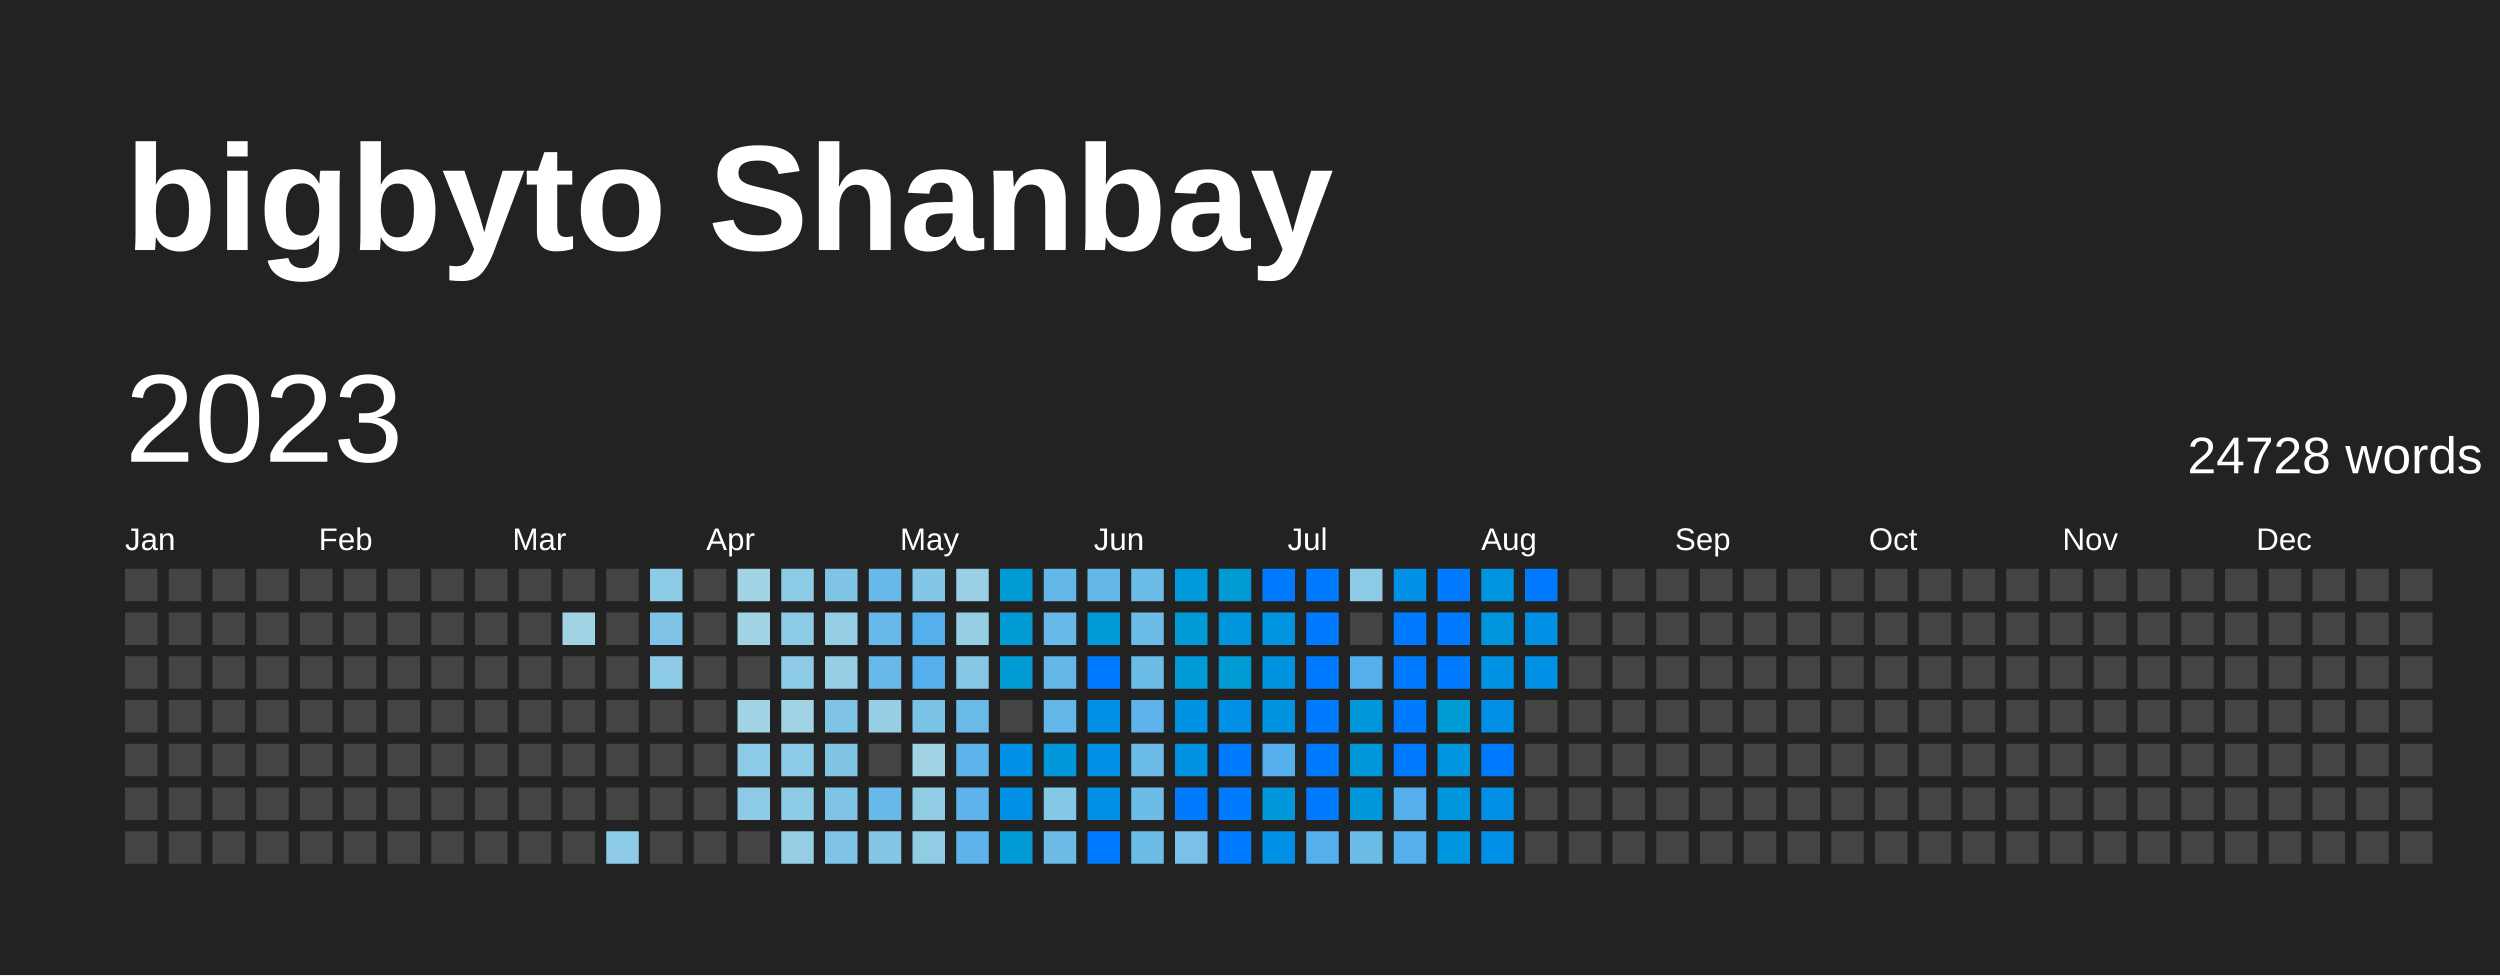
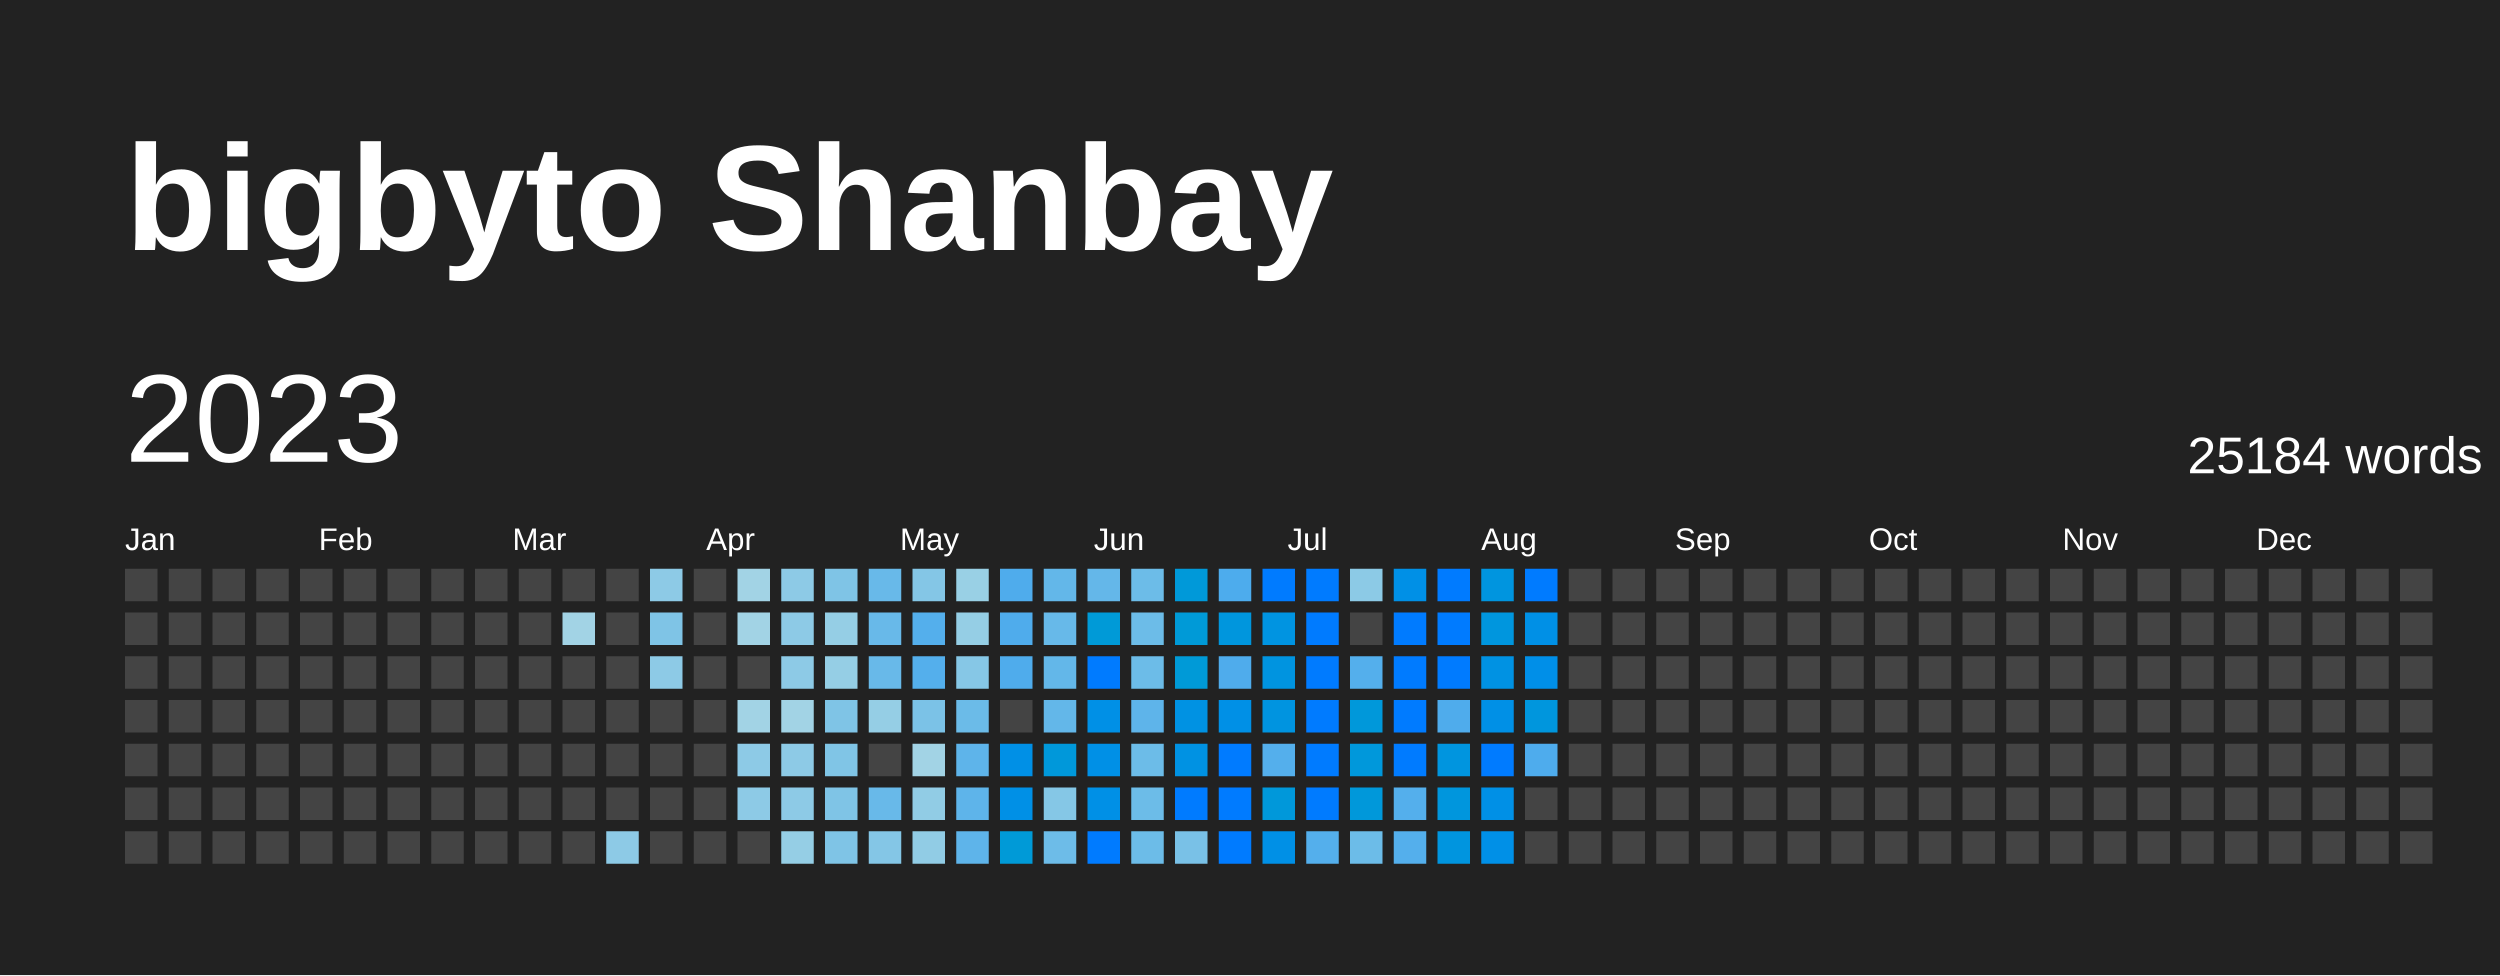
<svg xmlns="http://www.w3.org/2000/svg" baseProfile="full" height="78mm" version="1.1" viewBox="0,0,200,78" width="200mm">
  <defs />
  <rect fill="#222222" height="78" width="200" x="0" y="0" />
  <text fill="#FFFFFF" style="font-size:12px; font-family:Arial; font-weight:bold;" x="10" y="20">bigbyto Shanbay</text>
  <text dominant-baseline="hanging" fill="#FFFFFF" style="font-size:10.0px; font-family:Arial;" x="10" y="30">2023</text>
-   <text dominant-baseline="hanging" fill="#FFFFFF" style="font-size:4.125px; font-family:Arial;" x="175" y="35">24728 words</text>
+   <text dominant-baseline="hanging" fill="#FFFFFF" style="font-size:4.125px; font-family:Arial;" x="175" y="35">25184 words</text>
  <text fill="#FFFFFF" style="font-size:2.5px; font-family:Arial" x="10.0" y="44">Jan</text>
  <text fill="#FFFFFF" style="font-size:2.5px; font-family:Arial" x="25.5" y="44">Feb</text>
  <text fill="#FFFFFF" style="font-size:2.5px; font-family:Arial" x="41.0" y="44">Mar</text>
  <text fill="#FFFFFF" style="font-size:2.5px; font-family:Arial" x="56.5" y="44">Apr</text>
  <text fill="#FFFFFF" style="font-size:2.5px; font-family:Arial" x="72.0" y="44">May</text>
  <text fill="#FFFFFF" style="font-size:2.5px; font-family:Arial" x="87.5" y="44">Jun</text>
  <text fill="#FFFFFF" style="font-size:2.5px; font-family:Arial" x="103.0" y="44">Jul</text>
  <text fill="#FFFFFF" style="font-size:2.5px; font-family:Arial" x="118.5" y="44">Aug</text>
  <text fill="#FFFFFF" style="font-size:2.5px; font-family:Arial" x="134.0" y="44">Sep</text>
  <text fill="#FFFFFF" style="font-size:2.5px; font-family:Arial" x="149.5" y="44">Oct</text>
  <text fill="#FFFFFF" style="font-size:2.5px; font-family:Arial" x="165.0" y="44">Nov</text>
  <text fill="#FFFFFF" style="font-size:2.5px; font-family:Arial" x="180.5" y="44">Dec</text>
  <rect fill="#444444" height="2.6" width="2.6" x="10.0" y="45.5" />
  <rect fill="#444444" height="2.6" width="2.6" x="10.0" y="49.0" />
  <rect fill="#444444" height="2.6" width="2.6" x="10.0" y="52.5" />
  <rect fill="#444444" height="2.6" width="2.6" x="10.0" y="56.0" />
  <rect fill="#444444" height="2.6" width="2.6" x="10.0" y="59.5" />
  <rect fill="#444444" height="2.6" width="2.6" x="10.0" y="63.0" />
  <rect fill="#444444" height="2.6" width="2.6" x="10.0" y="66.5" />
  <rect fill="#444444" height="2.6" width="2.6" x="13.5" y="45.5" />
  <rect fill="#444444" height="2.6" width="2.6" x="13.5" y="49.0" />
  <rect fill="#444444" height="2.6" width="2.6" x="13.5" y="52.5" />
  <rect fill="#444444" height="2.6" width="2.6" x="13.5" y="56.0" />
  <rect fill="#444444" height="2.6" width="2.6" x="13.5" y="59.5" />
  <rect fill="#444444" height="2.6" width="2.6" x="13.5" y="63.0" />
  <rect fill="#444444" height="2.6" width="2.6" x="13.5" y="66.5" />
  <rect fill="#444444" height="2.6" width="2.6" x="17.0" y="45.5" />
  <rect fill="#444444" height="2.6" width="2.6" x="17.0" y="49.0" />
  <rect fill="#444444" height="2.6" width="2.6" x="17.0" y="52.5" />
  <rect fill="#444444" height="2.6" width="2.6" x="17.0" y="56.0" />
  <rect fill="#444444" height="2.6" width="2.6" x="17.0" y="59.5" />
  <rect fill="#444444" height="2.6" width="2.6" x="17.0" y="63.0" />
  <rect fill="#444444" height="2.6" width="2.6" x="17.0" y="66.5" />
  <rect fill="#444444" height="2.6" width="2.6" x="20.5" y="45.5" />
  <rect fill="#444444" height="2.6" width="2.6" x="20.5" y="49.0" />
  <rect fill="#444444" height="2.6" width="2.6" x="20.5" y="52.5" />
  <rect fill="#444444" height="2.6" width="2.6" x="20.5" y="56.0" />
  <rect fill="#444444" height="2.6" width="2.6" x="20.5" y="59.5" />
  <rect fill="#444444" height="2.6" width="2.6" x="20.5" y="63.0" />
  <rect fill="#444444" height="2.6" width="2.6" x="20.5" y="66.5" />
  <rect fill="#444444" height="2.6" width="2.6" x="24.0" y="45.5" />
  <rect fill="#444444" height="2.6" width="2.6" x="24.0" y="49.0" />
  <rect fill="#444444" height="2.6" width="2.6" x="24.0" y="52.5" />
  <rect fill="#444444" height="2.6" width="2.6" x="24.0" y="56.0" />
  <rect fill="#444444" height="2.6" width="2.6" x="24.0" y="59.5" />
  <rect fill="#444444" height="2.6" width="2.6" x="24.0" y="63.0" />
  <rect fill="#444444" height="2.6" width="2.6" x="24.0" y="66.5" />
  <rect fill="#444444" height="2.6" width="2.6" x="27.5" y="45.5" />
  <rect fill="#444444" height="2.6" width="2.6" x="27.5" y="49.0" />
  <rect fill="#444444" height="2.6" width="2.6" x="27.5" y="52.5" />
  <rect fill="#444444" height="2.6" width="2.6" x="27.5" y="56.0" />
  <rect fill="#444444" height="2.6" width="2.6" x="27.5" y="59.5" />
  <rect fill="#444444" height="2.6" width="2.6" x="27.5" y="63.0" />
  <rect fill="#444444" height="2.6" width="2.6" x="27.5" y="66.5" />
  <rect fill="#444444" height="2.6" width="2.6" x="31.0" y="45.5" />
  <rect fill="#444444" height="2.6" width="2.6" x="31.0" y="49.0" />
  <rect fill="#444444" height="2.6" width="2.6" x="31.0" y="52.5" />
  <rect fill="#444444" height="2.6" width="2.6" x="31.0" y="56.0" />
  <rect fill="#444444" height="2.6" width="2.6" x="31.0" y="59.5" />
  <rect fill="#444444" height="2.6" width="2.6" x="31.0" y="63.0" />
  <rect fill="#444444" height="2.6" width="2.6" x="31.0" y="66.5" />
  <rect fill="#444444" height="2.6" width="2.6" x="34.5" y="45.5" />
  <rect fill="#444444" height="2.6" width="2.6" x="34.5" y="49.0" />
  <rect fill="#444444" height="2.6" width="2.6" x="34.5" y="52.5" />
  <rect fill="#444444" height="2.6" width="2.6" x="34.5" y="56.0" />
  <rect fill="#444444" height="2.6" width="2.6" x="34.5" y="59.5" />
  <rect fill="#444444" height="2.6" width="2.6" x="34.5" y="63.0" />
  <rect fill="#444444" height="2.6" width="2.6" x="34.5" y="66.5" />
  <rect fill="#444444" height="2.6" width="2.6" x="38.0" y="45.5" />
  <rect fill="#444444" height="2.6" width="2.6" x="38.0" y="49.0" />
  <rect fill="#444444" height="2.6" width="2.6" x="38.0" y="52.5" />
  <rect fill="#444444" height="2.6" width="2.6" x="38.0" y="56.0" />
  <rect fill="#444444" height="2.6" width="2.6" x="38.0" y="59.5" />
  <rect fill="#444444" height="2.6" width="2.6" x="38.0" y="63.0" />
  <rect fill="#444444" height="2.6" width="2.6" x="38.0" y="66.5" />
  <rect fill="#444444" height="2.6" width="2.6" x="41.5" y="45.5" />
  <rect fill="#444444" height="2.6" width="2.6" x="41.5" y="49.0" />
  <rect fill="#444444" height="2.6" width="2.6" x="41.5" y="52.5" />
  <rect fill="#444444" height="2.6" width="2.6" x="41.5" y="56.0" />
  <rect fill="#444444" height="2.6" width="2.6" x="41.5" y="59.5" />
  <rect fill="#444444" height="2.6" width="2.6" x="41.5" y="63.0" />
  <rect fill="#444444" height="2.6" width="2.6" x="41.5" y="66.5" />
  <rect fill="#444444" height="2.6" width="2.6" x="45.0" y="45.5" />
  <rect fill="#a2d3e5" height="2.6" width="2.6" x="45.0" y="49.0" />
  <rect fill="#444444" height="2.6" width="2.6" x="45.0" y="52.5" />
  <rect fill="#444444" height="2.6" width="2.6" x="45.0" y="56.0" />
  <rect fill="#444444" height="2.6" width="2.6" x="45.0" y="59.5" />
  <rect fill="#444444" height="2.6" width="2.6" x="45.0" y="63.0" />
  <rect fill="#444444" height="2.6" width="2.6" x="45.0" y="66.5" />
  <rect fill="#444444" height="2.6" width="2.6" x="48.5" y="45.5" />
  <rect fill="#444444" height="2.6" width="2.6" x="48.5" y="49.0" />
  <rect fill="#444444" height="2.6" width="2.6" x="48.5" y="52.5" />
  <rect fill="#444444" height="2.6" width="2.6" x="48.5" y="56.0" />
  <rect fill="#444444" height="2.6" width="2.6" x="48.5" y="59.5" />
  <rect fill="#444444" height="2.6" width="2.6" x="48.5" y="63.0" />
  <rect fill="#8dcae6" height="2.6" width="2.6" x="48.5" y="66.5" />
  <rect fill="#8dcae6" height="2.6" width="2.6" x="52.0" y="45.5" />
  <rect fill="#7fc4e6" height="2.6" width="2.6" x="52.0" y="49.0" />
  <rect fill="#8dcae6" height="2.6" width="2.6" x="52.0" y="52.5" />
  <rect fill="#444444" height="2.6" width="2.6" x="52.0" y="56.0" />
  <rect fill="#444444" height="2.6" width="2.6" x="52.0" y="59.5" />
  <rect fill="#444444" height="2.6" width="2.6" x="52.0" y="63.0" />
  <rect fill="#444444" height="2.6" width="2.6" x="52.0" y="66.5" />
  <rect fill="#444444" height="2.6" width="2.6" x="55.5" y="45.5" />
  <rect fill="#444444" height="2.6" width="2.6" x="55.5" y="49.0" />
  <rect fill="#444444" height="2.6" width="2.6" x="55.5" y="52.5" />
  <rect fill="#444444" height="2.6" width="2.6" x="55.5" y="56.0" />
  <rect fill="#444444" height="2.6" width="2.6" x="55.5" y="59.5" />
  <rect fill="#444444" height="2.6" width="2.6" x="55.5" y="63.0" />
  <rect fill="#444444" height="2.6" width="2.6" x="55.5" y="66.5" />
  <rect fill="#a2d3e5" height="2.6" width="2.6" x="59.0" y="45.5" />
  <rect fill="#a2d3e5" height="2.6" width="2.6" x="59.0" y="49.0" />
  <rect fill="#444444" height="2.6" width="2.6" x="59.0" y="52.5" />
  <rect fill="#a2d3e5" height="2.6" width="2.6" x="59.0" y="56.0" />
  <rect fill="#8dcae6" height="2.6" width="2.6" x="59.0" y="59.5" />
  <rect fill="#8dcae6" height="2.6" width="2.6" x="59.0" y="63.0" />
  <rect fill="#444444" height="2.6" width="2.6" x="59.0" y="66.5" />
  <rect fill="#8dcae6" height="2.6" width="2.6" x="62.5" y="45.5" />
  <rect fill="#8dcae6" height="2.6" width="2.6" x="62.5" y="49.0" />
  <rect fill="#8dcae6" height="2.6" width="2.6" x="62.5" y="52.5" />
  <rect fill="#a2d3e5" height="2.6" width="2.6" x="62.5" y="56.0" />
  <rect fill="#8dcae6" height="2.6" width="2.6" x="62.5" y="59.5" />
  <rect fill="#8dcae6" height="2.6" width="2.6" x="62.5" y="63.0" />
  <rect fill="#95cee5" height="2.6" width="2.6" x="62.5" y="66.5" />
  <rect fill="#7fc4e6" height="2.6" width="2.6" x="66.0" y="45.5" />
  <rect fill="#95cee5" height="2.6" width="2.6" x="66.0" y="49.0" />
  <rect fill="#95cee5" height="2.6" width="2.6" x="66.0" y="52.5" />
  <rect fill="#7fc4e6" height="2.6" width="2.6" x="66.0" y="56.0" />
  <rect fill="#80c5e6" height="2.6" width="2.6" x="66.0" y="59.5" />
  <rect fill="#7fc4e6" height="2.6" width="2.6" x="66.0" y="63.0" />
  <rect fill="#7fc4e6" height="2.6" width="2.6" x="66.0" y="66.5" />
  <rect fill="#68b9e9" height="2.6" width="2.6" x="69.5" y="45.5" />
  <rect fill="#68b9e9" height="2.6" width="2.6" x="69.5" y="49.0" />
  <rect fill="#68b9e9" height="2.6" width="2.6" x="69.5" y="52.5" />
  <rect fill="#95cee5" height="2.6" width="2.6" x="69.5" y="56.0" />
  <rect fill="#444444" height="2.6" width="2.6" x="69.5" y="59.5" />
  <rect fill="#68b9e9" height="2.6" width="2.6" x="69.5" y="63.0" />
  <rect fill="#84c6e6" height="2.6" width="2.6" x="69.5" y="66.5" />
  <rect fill="#84c6e6" height="2.6" width="2.6" x="73.0" y="45.5" />
  <rect fill="#54afec" height="2.6" width="2.6" x="73.0" y="49.0" />
  <rect fill="#54afec" height="2.6" width="2.6" x="73.0" y="52.5" />
  <rect fill="#7bc2e7" height="2.6" width="2.6" x="73.0" y="56.0" />
  <rect fill="#a2d3e5" height="2.6" width="2.6" x="73.0" y="59.5" />
  <rect fill="#91cce5" height="2.6" width="2.6" x="73.0" y="63.0" />
  <rect fill="#91cce5" height="2.6" width="2.6" x="73.0" y="66.5" />
  <rect fill="#99d0e5" height="2.6" width="2.6" x="76.5" y="45.5" />
  <rect fill="#95cee5" height="2.6" width="2.6" x="76.5" y="49.0" />
  <rect fill="#86c7e6" height="2.6" width="2.6" x="76.5" y="52.5" />
  <rect fill="#6bbbe8" height="2.6" width="2.6" x="76.5" y="56.0" />
  <rect fill="#5eb4ea" height="2.6" width="2.6" x="76.5" y="59.5" />
  <rect fill="#5eb4ea" height="2.6" width="2.6" x="76.5" y="63.0" />
  <rect fill="#5eb4ea" height="2.6" width="2.6" x="76.5" y="66.5" />
-   <rect fill="#009bd4" height="2.6" width="2.6" x="80.0" y="45.5" />
-   <rect fill="#009bd4" height="2.6" width="2.6" x="80.0" y="49.0" />
-   <rect fill="#009bd4" height="2.6" width="2.6" x="80.0" y="52.5" />
+   <rect fill="#4facec" height="2.6" width="2.6" x="80.0" y="45.5" />
+   <rect fill="#4facec" height="2.6" width="2.6" x="80.0" y="49.0" />
+   <rect fill="#4facec" height="2.6" width="2.6" x="80.0" y="52.5" />
  <rect fill="#444444" height="2.6" width="2.6" x="80.0" y="56.0" />
  <rect fill="#0090e6" height="2.6" width="2.6" x="80.0" y="59.5" />
  <rect fill="#0090e6" height="2.6" width="2.6" x="80.0" y="63.0" />
  <rect fill="#009ad7" height="2.6" width="2.6" x="80.0" y="66.5" />
  <rect fill="#63b7e9" height="2.6" width="2.6" x="83.5" y="45.5" />
  <rect fill="#67b9e9" height="2.6" width="2.6" x="83.5" y="49.0" />
  <rect fill="#63b7e9" height="2.6" width="2.6" x="83.5" y="52.5" />
  <rect fill="#63b7e9" height="2.6" width="2.6" x="83.5" y="56.0" />
  <rect fill="#0098da" height="2.6" width="2.6" x="83.5" y="59.5" />
  <rect fill="#85c7e6" height="2.6" width="2.6" x="83.5" y="63.0" />
  <rect fill="#6dbce8" height="2.6" width="2.6" x="83.5" y="66.5" />
  <rect fill="#64b7e9" height="2.6" width="2.6" x="87.0" y="45.5" />
  <rect fill="#009ad7" height="2.6" width="2.6" x="87.0" y="49.0" />
  <rect fill="#007BFF" height="2.6" width="2.6" x="87.0" y="52.5" />
  <rect fill="#0090e6" height="2.6" width="2.6" x="87.0" y="56.0" />
  <rect fill="#0090e6" height="2.6" width="2.6" x="87.0" y="59.5" />
  <rect fill="#0090e6" height="2.6" width="2.6" x="87.0" y="63.0" />
  <rect fill="#007BFF" height="2.6" width="2.6" x="87.0" y="66.5" />
  <rect fill="#6cbce8" height="2.6" width="2.6" x="90.5" y="45.5" />
  <rect fill="#6cbce8" height="2.6" width="2.6" x="90.5" y="49.0" />
  <rect fill="#6cbce8" height="2.6" width="2.6" x="90.5" y="52.5" />
  <rect fill="#5eb4ea" height="2.6" width="2.6" x="90.5" y="56.0" />
  <rect fill="#6cbce8" height="2.6" width="2.6" x="90.5" y="59.5" />
  <rect fill="#6cbce8" height="2.6" width="2.6" x="90.5" y="63.0" />
  <rect fill="#6cbce8" height="2.6" width="2.6" x="90.5" y="66.5" />
  <rect fill="#0099d9" height="2.6" width="2.6" x="94.0" y="45.5" />
  <rect fill="#009ad7" height="2.6" width="2.6" x="94.0" y="49.0" />
  <rect fill="#009ad7" height="2.6" width="2.6" x="94.0" y="52.5" />
  <rect fill="#0092e3" height="2.6" width="2.6" x="94.0" y="56.0" />
  <rect fill="#0092e3" height="2.6" width="2.6" x="94.0" y="59.5" />
  <rect fill="#007BFF" height="2.6" width="2.6" x="94.0" y="63.0" />
  <rect fill="#79c1e7" height="2.6" width="2.6" x="94.0" y="66.5" />
-   <rect fill="#009bd5" height="2.6" width="2.6" x="97.5" y="45.5" />
+   <rect fill="#4daced" height="2.6" width="2.6" x="97.5" y="45.5" />
  <rect fill="#0096dd" height="2.6" width="2.6" x="97.5" y="49.0" />
-   <rect fill="#009bd4" height="2.6" width="2.6" x="97.5" y="52.5" />
+   <rect fill="#4facec" height="2.6" width="2.6" x="97.5" y="52.5" />
  <rect fill="#0090e6" height="2.6" width="2.6" x="97.5" y="56.0" />
  <rect fill="#007BFF" height="2.6" width="2.6" x="97.5" y="59.5" />
  <rect fill="#007BFF" height="2.6" width="2.6" x="97.5" y="63.0" />
  <rect fill="#007BFF" height="2.6" width="2.6" x="97.5" y="66.5" />
  <rect fill="#007BFF" height="2.6" width="2.6" x="101.0" y="45.5" />
  <rect fill="#0094e1" height="2.6" width="2.6" x="101.0" y="49.0" />
  <rect fill="#0094e0" height="2.6" width="2.6" x="101.0" y="52.5" />
  <rect fill="#0094e0" height="2.6" width="2.6" x="101.0" y="56.0" />
  <rect fill="#54afec" height="2.6" width="2.6" x="101.0" y="59.5" />
  <rect fill="#0098da" height="2.6" width="2.6" x="101.0" y="63.0" />
  <rect fill="#0090e6" height="2.6" width="2.6" x="101.0" y="66.5" />
  <rect fill="#007BFF" height="2.6" width="2.6" x="104.5" y="45.5" />
  <rect fill="#007BFF" height="2.6" width="2.6" x="104.5" y="49.0" />
  <rect fill="#007BFF" height="2.6" width="2.6" x="104.5" y="52.5" />
  <rect fill="#007BFF" height="2.6" width="2.6" x="104.5" y="56.0" />
  <rect fill="#007BFF" height="2.6" width="2.6" x="104.5" y="59.5" />
  <rect fill="#007BFF" height="2.6" width="2.6" x="104.5" y="63.0" />
  <rect fill="#54afec" height="2.6" width="2.6" x="104.5" y="66.5" />
  <rect fill="#8ccae6" height="2.6" width="2.6" x="108.0" y="45.5" />
  <rect fill="#444444" height="2.6" width="2.6" x="108.0" y="49.0" />
  <rect fill="#54afec" height="2.6" width="2.6" x="108.0" y="52.5" />
  <rect fill="#0098da" height="2.6" width="2.6" x="108.0" y="56.0" />
  <rect fill="#0098db" height="2.6" width="2.6" x="108.0" y="59.5" />
  <rect fill="#0098da" height="2.6" width="2.6" x="108.0" y="63.0" />
  <rect fill="#6cbce8" height="2.6" width="2.6" x="108.0" y="66.5" />
  <rect fill="#0090e6" height="2.6" width="2.6" x="111.5" y="45.5" />
  <rect fill="#007BFF" height="2.6" width="2.6" x="111.5" y="49.0" />
  <rect fill="#007BFF" height="2.6" width="2.6" x="111.5" y="52.5" />
  <rect fill="#007BFF" height="2.6" width="2.6" x="111.5" y="56.0" />
  <rect fill="#007BFF" height="2.6" width="2.6" x="111.5" y="59.5" />
  <rect fill="#54afec" height="2.6" width="2.6" x="111.5" y="63.0" />
  <rect fill="#54afec" height="2.6" width="2.6" x="111.5" y="66.5" />
  <rect fill="#007BFF" height="2.6" width="2.6" x="115.0" y="45.5" />
  <rect fill="#007BFF" height="2.6" width="2.6" x="115.0" y="49.0" />
  <rect fill="#007BFF" height="2.6" width="2.6" x="115.0" y="52.5" />
-   <rect fill="#009bd4" height="2.6" width="2.6" x="115.0" y="56.0" />
+   <rect fill="#4facec" height="2.6" width="2.6" x="115.0" y="56.0" />
  <rect fill="#0095df" height="2.6" width="2.6" x="115.0" y="59.5" />
  <rect fill="#0096dd" height="2.6" width="2.6" x="115.0" y="63.0" />
  <rect fill="#0095df" height="2.6" width="2.6" x="115.0" y="66.5" />
  <rect fill="#0095df" height="2.6" width="2.6" x="118.5" y="45.5" />
  <rect fill="#0096de" height="2.6" width="2.6" x="118.5" y="49.0" />
  <rect fill="#0092e3" height="2.6" width="2.6" x="118.5" y="52.5" />
  <rect fill="#0090e6" height="2.6" width="2.6" x="118.5" y="56.0" />
  <rect fill="#007BFF" height="2.6" width="2.6" x="118.5" y="59.5" />
  <rect fill="#0090e6" height="2.6" width="2.6" x="118.5" y="63.0" />
  <rect fill="#0090e7" height="2.6" width="2.6" x="118.5" y="66.5" />
  <rect fill="#007BFF" height="2.6" width="2.6" x="122.0" y="45.5" />
  <rect fill="#0090e6" height="2.6" width="2.6" x="122.0" y="49.0" />
-   <rect fill="#0090e6" height="2.6" width="2.6" x="122.0" y="52.5" />
-   <rect fill="#444444" height="2.6" width="2.6" x="122.0" y="56.0" />
-   <rect fill="#444444" height="2.6" width="2.6" x="122.0" y="59.5" />
+   <rect fill="#008fe8" height="2.6" width="2.6" x="122.0" y="52.5" />
+   <rect fill="#0096dd" height="2.6" width="2.6" x="122.0" y="56.0" />
+   <rect fill="#4eaced" height="2.6" width="2.6" x="122.0" y="59.5" />
  <rect fill="#444444" height="2.6" width="2.6" x="122.0" y="63.0" />
  <rect fill="#444444" height="2.6" width="2.6" x="122.0" y="66.5" />
  <rect fill="#444444" height="2.6" width="2.6" x="125.5" y="45.5" />
  <rect fill="#444444" height="2.6" width="2.6" x="125.5" y="49.0" />
  <rect fill="#444444" height="2.6" width="2.6" x="125.5" y="52.5" />
  <rect fill="#444444" height="2.6" width="2.6" x="125.5" y="56.0" />
  <rect fill="#444444" height="2.6" width="2.6" x="125.5" y="59.5" />
  <rect fill="#444444" height="2.6" width="2.6" x="125.5" y="63.0" />
  <rect fill="#444444" height="2.6" width="2.6" x="125.5" y="66.5" />
  <rect fill="#444444" height="2.6" width="2.6" x="129.0" y="45.5" />
  <rect fill="#444444" height="2.6" width="2.6" x="129.0" y="49.0" />
  <rect fill="#444444" height="2.6" width="2.6" x="129.0" y="52.5" />
  <rect fill="#444444" height="2.6" width="2.6" x="129.0" y="56.0" />
  <rect fill="#444444" height="2.6" width="2.6" x="129.0" y="59.5" />
  <rect fill="#444444" height="2.6" width="2.6" x="129.0" y="63.0" />
  <rect fill="#444444" height="2.6" width="2.6" x="129.0" y="66.5" />
  <rect fill="#444444" height="2.6" width="2.6" x="132.5" y="45.5" />
  <rect fill="#444444" height="2.6" width="2.6" x="132.5" y="49.0" />
  <rect fill="#444444" height="2.6" width="2.6" x="132.5" y="52.5" />
  <rect fill="#444444" height="2.6" width="2.6" x="132.5" y="56.0" />
  <rect fill="#444444" height="2.6" width="2.6" x="132.5" y="59.5" />
  <rect fill="#444444" height="2.6" width="2.6" x="132.5" y="63.0" />
  <rect fill="#444444" height="2.6" width="2.6" x="132.5" y="66.5" />
  <rect fill="#444444" height="2.6" width="2.6" x="136.0" y="45.5" />
  <rect fill="#444444" height="2.6" width="2.6" x="136.0" y="49.0" />
  <rect fill="#444444" height="2.6" width="2.6" x="136.0" y="52.5" />
  <rect fill="#444444" height="2.6" width="2.6" x="136.0" y="56.0" />
  <rect fill="#444444" height="2.6" width="2.6" x="136.0" y="59.5" />
  <rect fill="#444444" height="2.6" width="2.6" x="136.0" y="63.0" />
  <rect fill="#444444" height="2.6" width="2.6" x="136.0" y="66.5" />
  <rect fill="#444444" height="2.6" width="2.6" x="139.5" y="45.5" />
  <rect fill="#444444" height="2.6" width="2.6" x="139.5" y="49.0" />
  <rect fill="#444444" height="2.6" width="2.6" x="139.5" y="52.5" />
  <rect fill="#444444" height="2.6" width="2.6" x="139.5" y="56.0" />
  <rect fill="#444444" height="2.6" width="2.6" x="139.5" y="59.5" />
  <rect fill="#444444" height="2.6" width="2.6" x="139.5" y="63.0" />
  <rect fill="#444444" height="2.6" width="2.6" x="139.5" y="66.5" />
  <rect fill="#444444" height="2.6" width="2.6" x="143.0" y="45.5" />
  <rect fill="#444444" height="2.6" width="2.6" x="143.0" y="49.0" />
  <rect fill="#444444" height="2.6" width="2.6" x="143.0" y="52.5" />
  <rect fill="#444444" height="2.6" width="2.6" x="143.0" y="56.0" />
  <rect fill="#444444" height="2.6" width="2.6" x="143.0" y="59.5" />
  <rect fill="#444444" height="2.6" width="2.6" x="143.0" y="63.0" />
  <rect fill="#444444" height="2.6" width="2.6" x="143.0" y="66.5" />
  <rect fill="#444444" height="2.6" width="2.6" x="146.5" y="45.5" />
  <rect fill="#444444" height="2.6" width="2.6" x="146.5" y="49.0" />
  <rect fill="#444444" height="2.6" width="2.6" x="146.5" y="52.5" />
  <rect fill="#444444" height="2.6" width="2.6" x="146.5" y="56.0" />
  <rect fill="#444444" height="2.6" width="2.6" x="146.5" y="59.5" />
  <rect fill="#444444" height="2.6" width="2.6" x="146.5" y="63.0" />
  <rect fill="#444444" height="2.6" width="2.6" x="146.5" y="66.5" />
  <rect fill="#444444" height="2.6" width="2.6" x="150.0" y="45.5" />
  <rect fill="#444444" height="2.6" width="2.6" x="150.0" y="49.0" />
  <rect fill="#444444" height="2.6" width="2.6" x="150.0" y="52.5" />
  <rect fill="#444444" height="2.6" width="2.6" x="150.0" y="56.0" />
  <rect fill="#444444" height="2.6" width="2.6" x="150.0" y="59.5" />
  <rect fill="#444444" height="2.6" width="2.6" x="150.0" y="63.0" />
  <rect fill="#444444" height="2.6" width="2.6" x="150.0" y="66.5" />
  <rect fill="#444444" height="2.6" width="2.6" x="153.5" y="45.5" />
  <rect fill="#444444" height="2.6" width="2.6" x="153.5" y="49.0" />
  <rect fill="#444444" height="2.6" width="2.6" x="153.5" y="52.5" />
  <rect fill="#444444" height="2.6" width="2.6" x="153.5" y="56.0" />
  <rect fill="#444444" height="2.6" width="2.6" x="153.5" y="59.5" />
  <rect fill="#444444" height="2.6" width="2.6" x="153.5" y="63.0" />
  <rect fill="#444444" height="2.6" width="2.6" x="153.5" y="66.5" />
  <rect fill="#444444" height="2.6" width="2.6" x="157.0" y="45.5" />
  <rect fill="#444444" height="2.6" width="2.6" x="157.0" y="49.0" />
  <rect fill="#444444" height="2.6" width="2.6" x="157.0" y="52.5" />
  <rect fill="#444444" height="2.6" width="2.6" x="157.0" y="56.0" />
  <rect fill="#444444" height="2.6" width="2.6" x="157.0" y="59.5" />
  <rect fill="#444444" height="2.6" width="2.6" x="157.0" y="63.0" />
  <rect fill="#444444" height="2.6" width="2.6" x="157.0" y="66.5" />
  <rect fill="#444444" height="2.6" width="2.6" x="160.5" y="45.5" />
  <rect fill="#444444" height="2.6" width="2.6" x="160.5" y="49.0" />
  <rect fill="#444444" height="2.6" width="2.6" x="160.5" y="52.5" />
  <rect fill="#444444" height="2.6" width="2.6" x="160.5" y="56.0" />
  <rect fill="#444444" height="2.6" width="2.6" x="160.5" y="59.5" />
  <rect fill="#444444" height="2.6" width="2.6" x="160.5" y="63.0" />
  <rect fill="#444444" height="2.6" width="2.6" x="160.5" y="66.5" />
  <rect fill="#444444" height="2.6" width="2.6" x="164.0" y="45.5" />
  <rect fill="#444444" height="2.6" width="2.6" x="164.0" y="49.0" />
  <rect fill="#444444" height="2.6" width="2.6" x="164.0" y="52.5" />
  <rect fill="#444444" height="2.6" width="2.6" x="164.0" y="56.0" />
  <rect fill="#444444" height="2.6" width="2.6" x="164.0" y="59.5" />
  <rect fill="#444444" height="2.6" width="2.6" x="164.0" y="63.0" />
  <rect fill="#444444" height="2.6" width="2.6" x="164.0" y="66.5" />
  <rect fill="#444444" height="2.6" width="2.6" x="167.5" y="45.5" />
  <rect fill="#444444" height="2.6" width="2.6" x="167.5" y="49.0" />
  <rect fill="#444444" height="2.6" width="2.6" x="167.5" y="52.5" />
  <rect fill="#444444" height="2.6" width="2.6" x="167.5" y="56.0" />
  <rect fill="#444444" height="2.6" width="2.6" x="167.5" y="59.5" />
  <rect fill="#444444" height="2.6" width="2.6" x="167.5" y="63.0" />
  <rect fill="#444444" height="2.6" width="2.6" x="167.5" y="66.5" />
  <rect fill="#444444" height="2.6" width="2.6" x="171.0" y="45.5" />
  <rect fill="#444444" height="2.6" width="2.6" x="171.0" y="49.0" />
  <rect fill="#444444" height="2.6" width="2.6" x="171.0" y="52.5" />
  <rect fill="#444444" height="2.6" width="2.6" x="171.0" y="56.0" />
  <rect fill="#444444" height="2.6" width="2.6" x="171.0" y="59.5" />
  <rect fill="#444444" height="2.6" width="2.6" x="171.0" y="63.0" />
  <rect fill="#444444" height="2.6" width="2.6" x="171.0" y="66.5" />
  <rect fill="#444444" height="2.6" width="2.6" x="174.5" y="45.5" />
  <rect fill="#444444" height="2.6" width="2.6" x="174.5" y="49.0" />
  <rect fill="#444444" height="2.6" width="2.6" x="174.5" y="52.5" />
  <rect fill="#444444" height="2.6" width="2.6" x="174.5" y="56.0" />
  <rect fill="#444444" height="2.6" width="2.6" x="174.5" y="59.5" />
  <rect fill="#444444" height="2.6" width="2.6" x="174.5" y="63.0" />
  <rect fill="#444444" height="2.6" width="2.6" x="174.5" y="66.5" />
  <rect fill="#444444" height="2.6" width="2.6" x="178.0" y="45.5" />
  <rect fill="#444444" height="2.6" width="2.6" x="178.0" y="49.0" />
  <rect fill="#444444" height="2.6" width="2.6" x="178.0" y="52.5" />
  <rect fill="#444444" height="2.6" width="2.6" x="178.0" y="56.0" />
  <rect fill="#444444" height="2.6" width="2.6" x="178.0" y="59.5" />
  <rect fill="#444444" height="2.6" width="2.6" x="178.0" y="63.0" />
  <rect fill="#444444" height="2.6" width="2.6" x="178.0" y="66.5" />
  <rect fill="#444444" height="2.6" width="2.6" x="181.5" y="45.5" />
  <rect fill="#444444" height="2.6" width="2.6" x="181.5" y="49.0" />
  <rect fill="#444444" height="2.6" width="2.6" x="181.5" y="52.5" />
  <rect fill="#444444" height="2.6" width="2.6" x="181.5" y="56.0" />
  <rect fill="#444444" height="2.6" width="2.6" x="181.5" y="59.5" />
  <rect fill="#444444" height="2.6" width="2.6" x="181.5" y="63.0" />
  <rect fill="#444444" height="2.6" width="2.6" x="181.5" y="66.5" />
  <rect fill="#444444" height="2.6" width="2.6" x="185.0" y="45.5" />
  <rect fill="#444444" height="2.6" width="2.6" x="185.0" y="49.0" />
  <rect fill="#444444" height="2.6" width="2.6" x="185.0" y="52.5" />
  <rect fill="#444444" height="2.6" width="2.6" x="185.0" y="56.0" />
  <rect fill="#444444" height="2.6" width="2.6" x="185.0" y="59.5" />
  <rect fill="#444444" height="2.6" width="2.6" x="185.0" y="63.0" />
  <rect fill="#444444" height="2.6" width="2.6" x="185.0" y="66.5" />
  <rect fill="#444444" height="2.6" width="2.6" x="188.5" y="45.5" />
  <rect fill="#444444" height="2.6" width="2.6" x="188.5" y="49.0" />
  <rect fill="#444444" height="2.6" width="2.6" x="188.5" y="52.5" />
  <rect fill="#444444" height="2.6" width="2.6" x="188.5" y="56.0" />
  <rect fill="#444444" height="2.6" width="2.6" x="188.5" y="59.5" />
  <rect fill="#444444" height="2.6" width="2.6" x="188.5" y="63.0" />
  <rect fill="#444444" height="2.6" width="2.6" x="188.5" y="66.5" />
  <rect fill="#444444" height="2.6" width="2.6" x="192.0" y="45.5" />
  <rect fill="#444444" height="2.6" width="2.6" x="192.0" y="49.0" />
  <rect fill="#444444" height="2.6" width="2.6" x="192.0" y="52.5" />
  <rect fill="#444444" height="2.6" width="2.6" x="192.0" y="56.0" />
  <rect fill="#444444" height="2.6" width="2.6" x="192.0" y="59.5" />
  <rect fill="#444444" height="2.6" width="2.6" x="192.0" y="63.0" />
  <rect fill="#444444" height="2.6" width="2.6" x="192.0" y="66.5" />
</svg>
